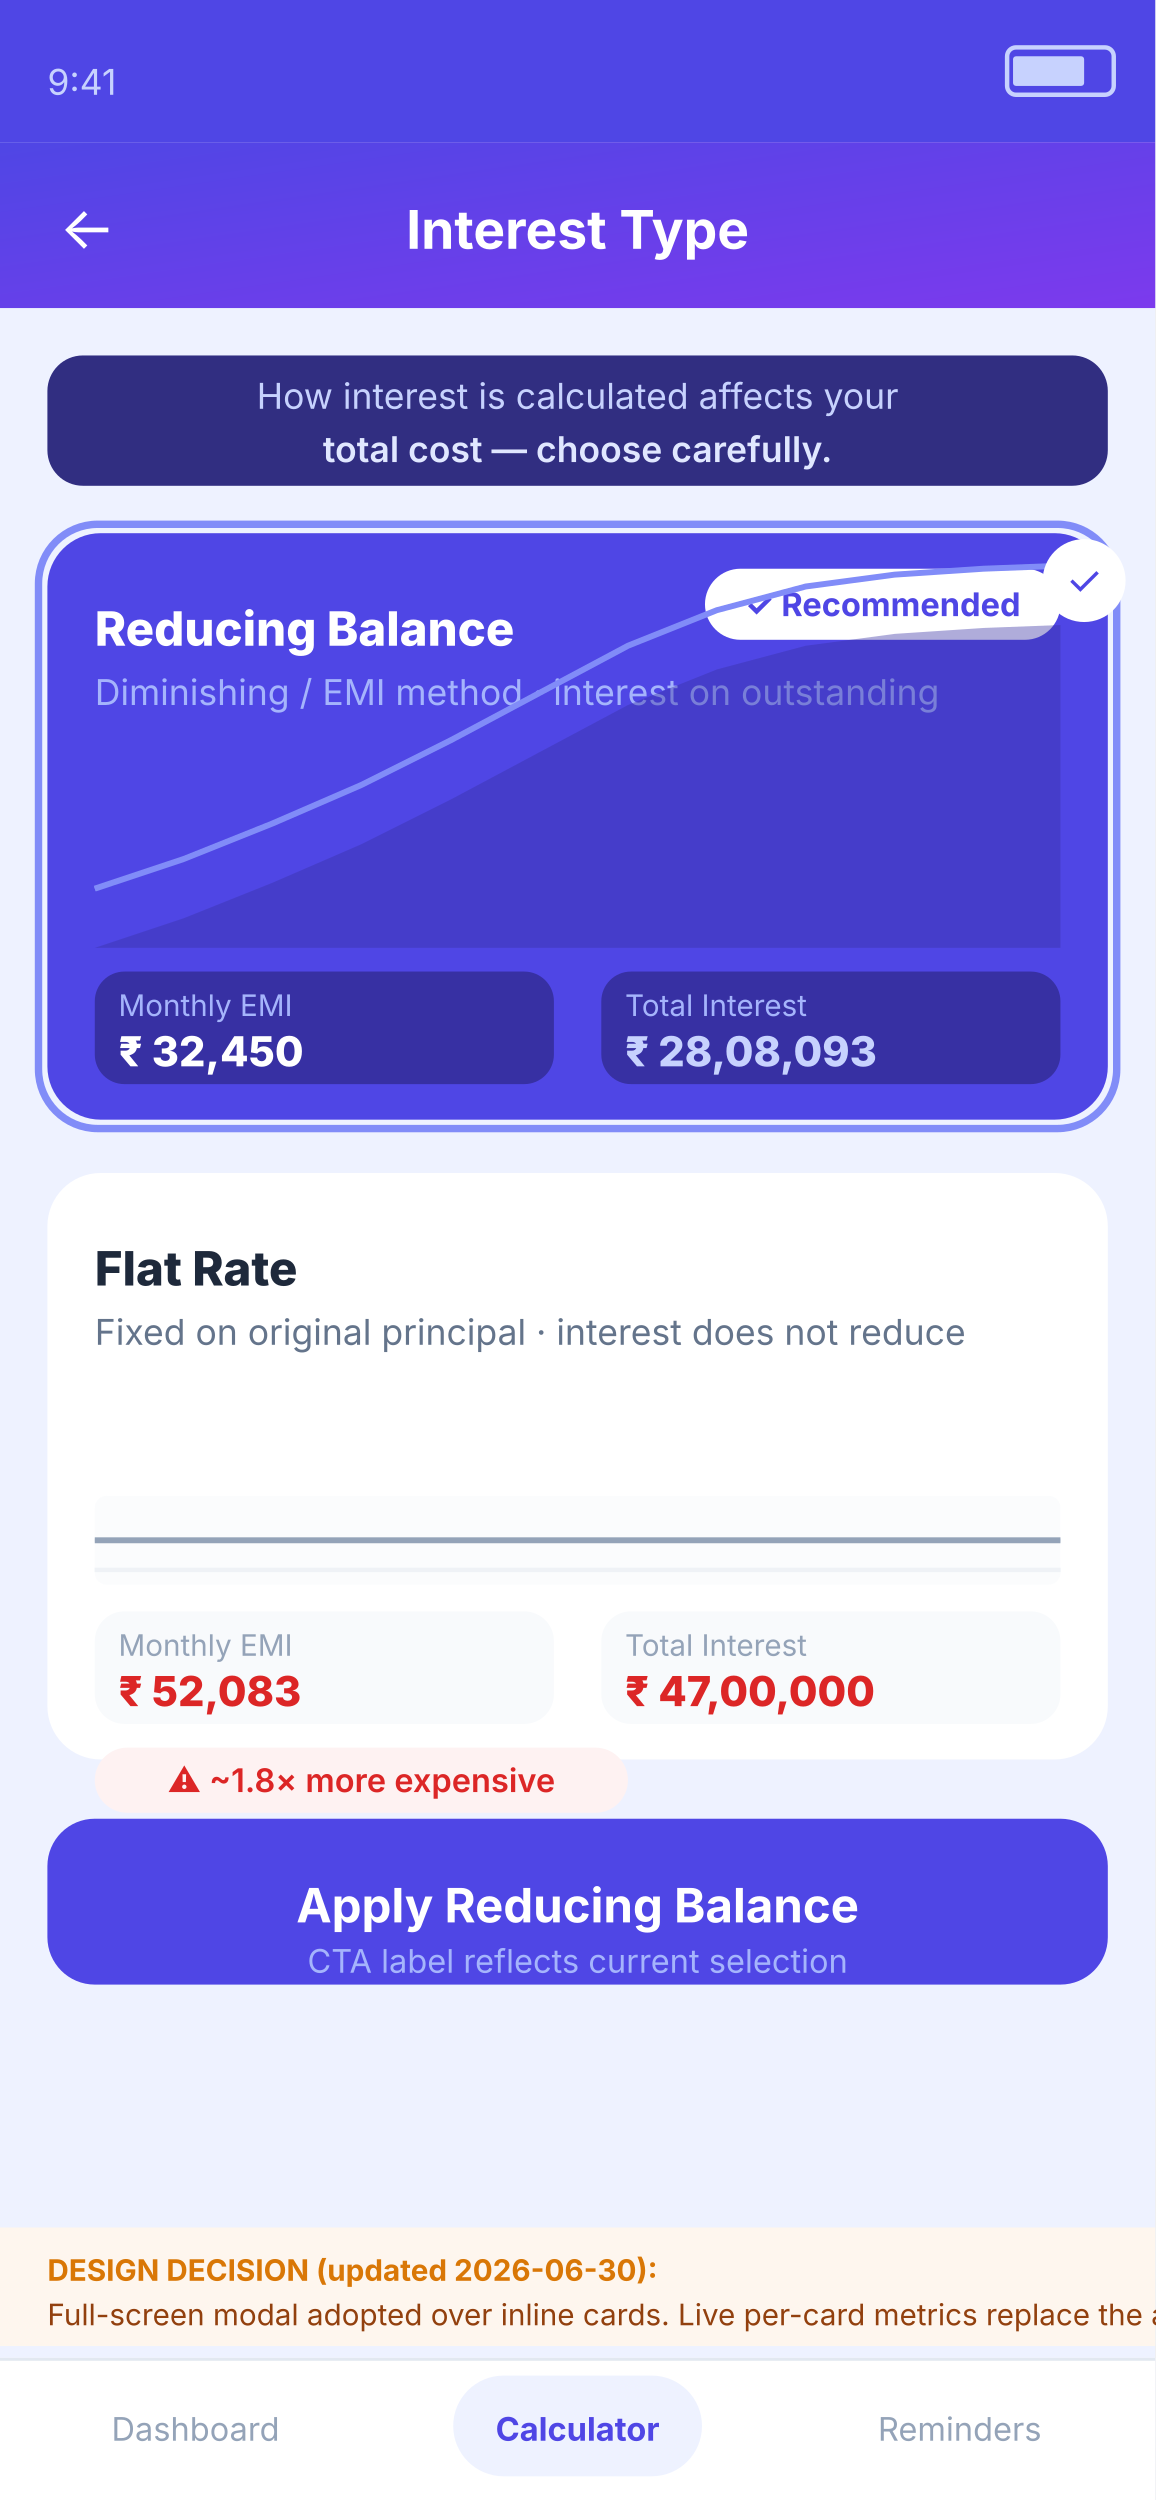
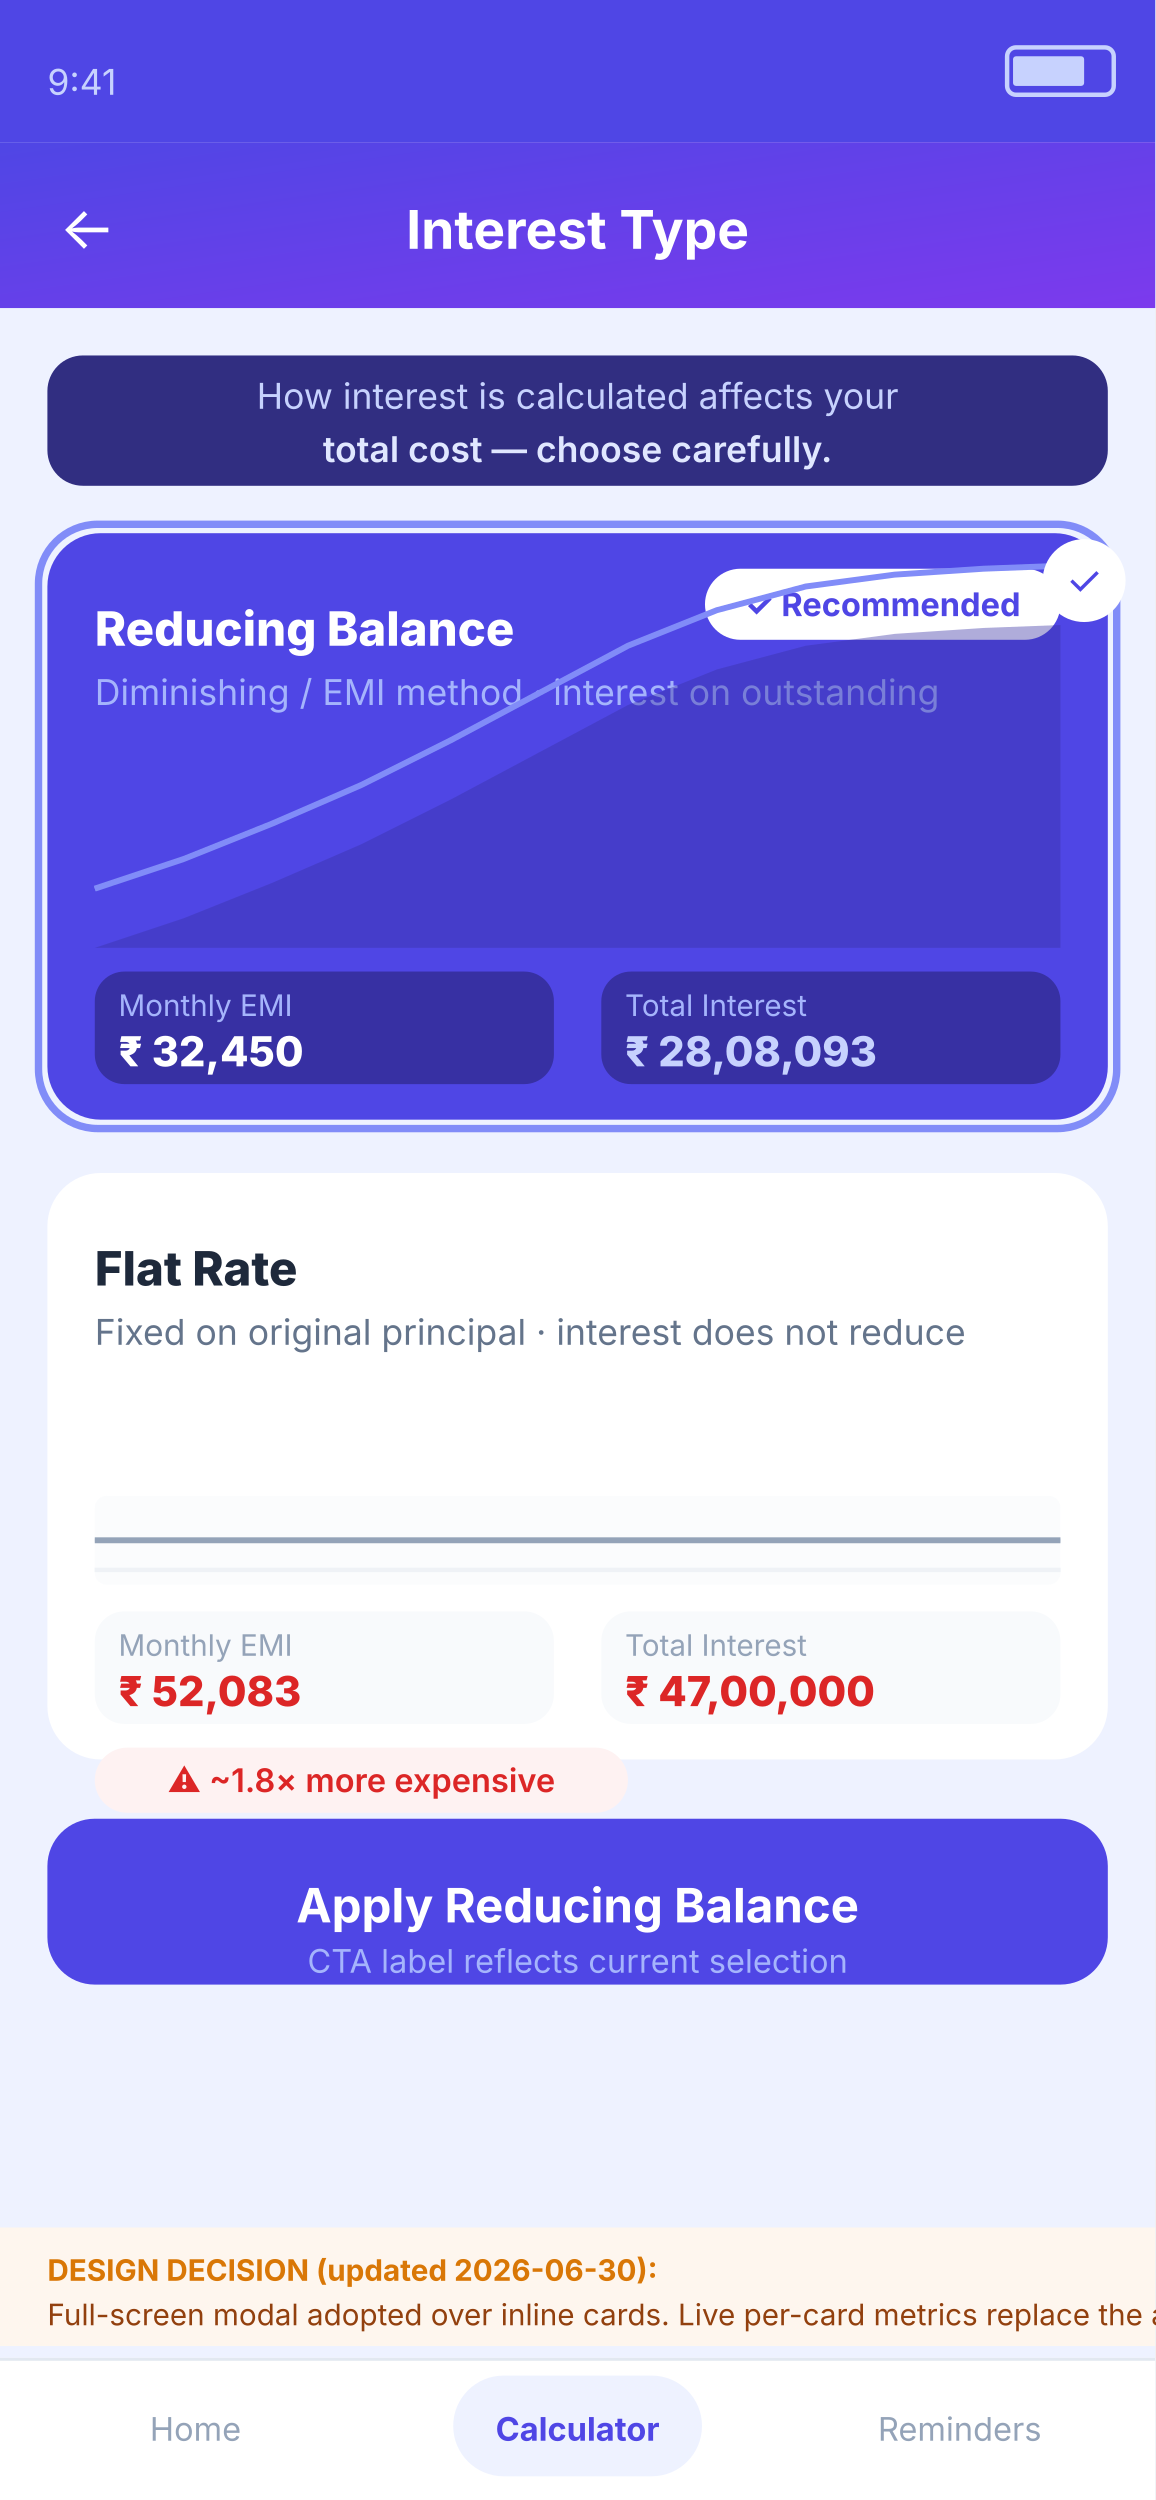
<svg xmlns="http://www.w3.org/2000/svg" width="390" height="844" viewBox="0 0 390 844" font-family="-apple-system, system-ui, sans-serif" stroke="none">
  <defs>
    <linearGradient id="hdr" x1="0" y1="0" x2="1" y2="1">
      <stop offset="0%" stop-color="#4F46E5" />
      <stop offset="100%" stop-color="#7C3AED" />
    </linearGradient>
    <linearGradient id="sparkA1" x1="0" y1="1" x2="1" y2="0">
      <stop offset="0%" stop-color="#818CF8" />
      <stop offset="100%" stop-color="#4F46E5" />
    </linearGradient>
  </defs>
  <rect width="390" height="844" fill="#EEF2FF" />
  <rect width="390" height="48" fill="#4F46E5" />
  <text x="16" y="32" font-size="12" fill="#C7D2FE">9:41</text>
  <rect x="340" y="16" width="36" height="16" rx="3" fill="none" stroke="#C7D2FE" stroke-width="1.5" />
  <rect x="342" y="19" width="24" height="10" rx="1" fill="#C7D2FE" />
  <rect x="0" y="48" width="390" height="56" fill="url(#hdr)" />
  <text x="20" y="84" font-size="20" fill="#FFFFFF">←</text>
  <text x="195" y="84" font-size="18" font-weight="700" text-anchor="middle" fill="#FFFFFF">Interest Type</text>
  <rect x="16" y="120" width="358" height="44" rx="12" fill="#312E81" />
  <text x="195" y="138" font-size="12" text-anchor="middle" fill="#C7D2FE">How interest is calculated affects your</text>
  <text x="195" y="156" font-size="12" font-weight="600" text-anchor="middle" fill="#E0E7FF">total cost — choose carefully.</text>
  <rect x="16" y="180" width="358" height="198" rx="18" fill="#4F46E5" />
  <rect x="13" y="177" width="364" height="204" rx="20" fill="none" stroke="#818CF8" stroke-width="2.5" />
  <rect x="238" y="192" width="120" height="24" rx="12" fill="#FFFFFF" />
  <text x="298" y="208" font-size="11" font-weight="700" text-anchor="middle" fill="#4F46E5">✓ Recommended</text>
  <text x="32" y="218" font-size="16" font-weight="800" fill="#FFFFFF">Reducing Balance</text>
  <text x="32" y="238" font-size="12" fill="#A5B4FC">Diminishing / EMI method · interest on outstanding</text>
  <polyline points="32,300 62,290 92,278 122,265 152,250 182,234 212,218 242,206 272,198 302,194 332,192 358,191" fill="none" stroke="#A5B4FC" stroke-width="1.5" opacity="0.6" />
  <polyline points="32,320 62,310 92,298 122,285 152,270 182,254 212,238 242,226 272,218 302,214 332,212 358,211 358,320 32,320" fill="#3730A3" opacity="0.4" stroke="none" />
  <polyline points="32,300 62,290 92,278 122,265 152,250 182,234 212,218 242,206 272,198 302,194 332,192 358,191" fill="none" stroke="#818CF8" stroke-width="2" />
  <rect x="32" y="328" width="155" height="38" rx="10" fill="#3730A3" />
  <text x="40" y="343" font-size="10" fill="#A5B4FC">Monthly EMI</text>
  <text x="40" y="360" font-size="14" font-weight="800" fill="#FFFFFF">₹ 32,450</text>
  <rect x="203" y="328" width="155" height="38" rx="10" fill="#3730A3" />
  <text x="211" y="343" font-size="10" fill="#A5B4FC">Total Interest</text>
  <text x="211" y="360" font-size="14" font-weight="800" fill="#C7D2FE">₹ 28,08,093</text>
  <circle cx="366" cy="196" r="14" fill="#FFFFFF" />
  <text x="366" y="201" font-size="14" text-anchor="middle" fill="#4F46E5">✓</text>
  <rect x="16" y="396" width="358" height="198" rx="18" fill="#FFFFFF" />
  <text x="32" y="434" font-size="16" font-weight="800" fill="#1E293B">Flat Rate</text>
  <text x="32" y="454" font-size="12" fill="#64748B">Fixed on original principal · interest does not reduce</text>
  <line x1="32" y1="520" x2="358" y2="520" stroke="#E2E8F0" stroke-width="1" stroke-dasharray="4 3" />
  <polyline points="32,530 82,530 132,530 182,530 232,530 282,530 332,530 358,530" fill="none" stroke="#CBD5E1" stroke-width="1.5" opacity="0.6" />
  <rect x="32" y="505" width="326" height="30" rx="4" fill="#F8FAFC" opacity="0.6" />
  <polyline points="32,520 82,520 132,520 182,520 232,520 282,520 332,520 358,520" fill="none" stroke="#94A3B8" stroke-width="2" />
  <rect x="32" y="544" width="155" height="38" rx="10" fill="#F8FAFC" />
  <text x="40" y="559" font-size="10" fill="#94A3B8">Monthly EMI</text>
  <text x="40" y="576" font-size="14" font-weight="800" fill="#DC2626">₹ 52,083</text>
  <rect x="203" y="544" width="155" height="38" rx="10" fill="#F8FAFC" />
  <text x="211" y="559" font-size="10" fill="#94A3B8">Total Interest</text>
  <text x="211" y="576" font-size="14" font-weight="800" fill="#DC2626">₹ 47,00,000</text>
  <rect x="32" y="590" width="180" height="22" rx="11" fill="#FEF2F2" />
  <text x="122" y="605" font-size="11" font-weight="600" text-anchor="middle" fill="#DC2626">⚠ ~1.8× more expensive</text>
  <rect x="16" y="614" width="358" height="56" rx="16" fill="#4F46E5" />
  <text x="195" y="649" font-size="16" font-weight="700" text-anchor="middle" fill="#FFFFFF">Apply Reducing Balance</text>
  <text x="195" y="666" font-size="11" text-anchor="middle" fill="#A5B4FC">CTA label reflects current selection</text>
  <rect x="0" y="796" width="390" height="48" fill="#FFFFFF" />
  <rect x="0" y="796" width="390" height="1" fill="#E2E8F0" />
  <rect x="153" y="802" width="84" height="34" rx="17" fill="#EEF2FF" />
-   <text x="66" y="824" font-size="11" text-anchor="middle" fill="#94A3B8">Dashboard</text>
+   <text x="66" y="824" font-size="11" text-anchor="middle" fill="#94A3B8">Home</text>
  <text x="195" y="824" font-size="11" font-weight="700" text-anchor="middle" fill="#4F46E5">Calculator</text>
  <text x="324" y="824" font-size="11" text-anchor="middle" fill="#94A3B8">Reminders</text>
  <rect x="0" y="752" width="390" height="40" fill="#FFF7ED" opacity="0.95" />
  <text x="16" y="770" font-size="10" font-weight="700" fill="#D97706">DESIGN DECISION (updated 2026-06-30):</text>
  <text x="16" y="785" font-size="10" fill="#92400E">Full-screen modal adopted over inline cards. Live per-card metrics replace the amber comparison card.</text>
</svg>
